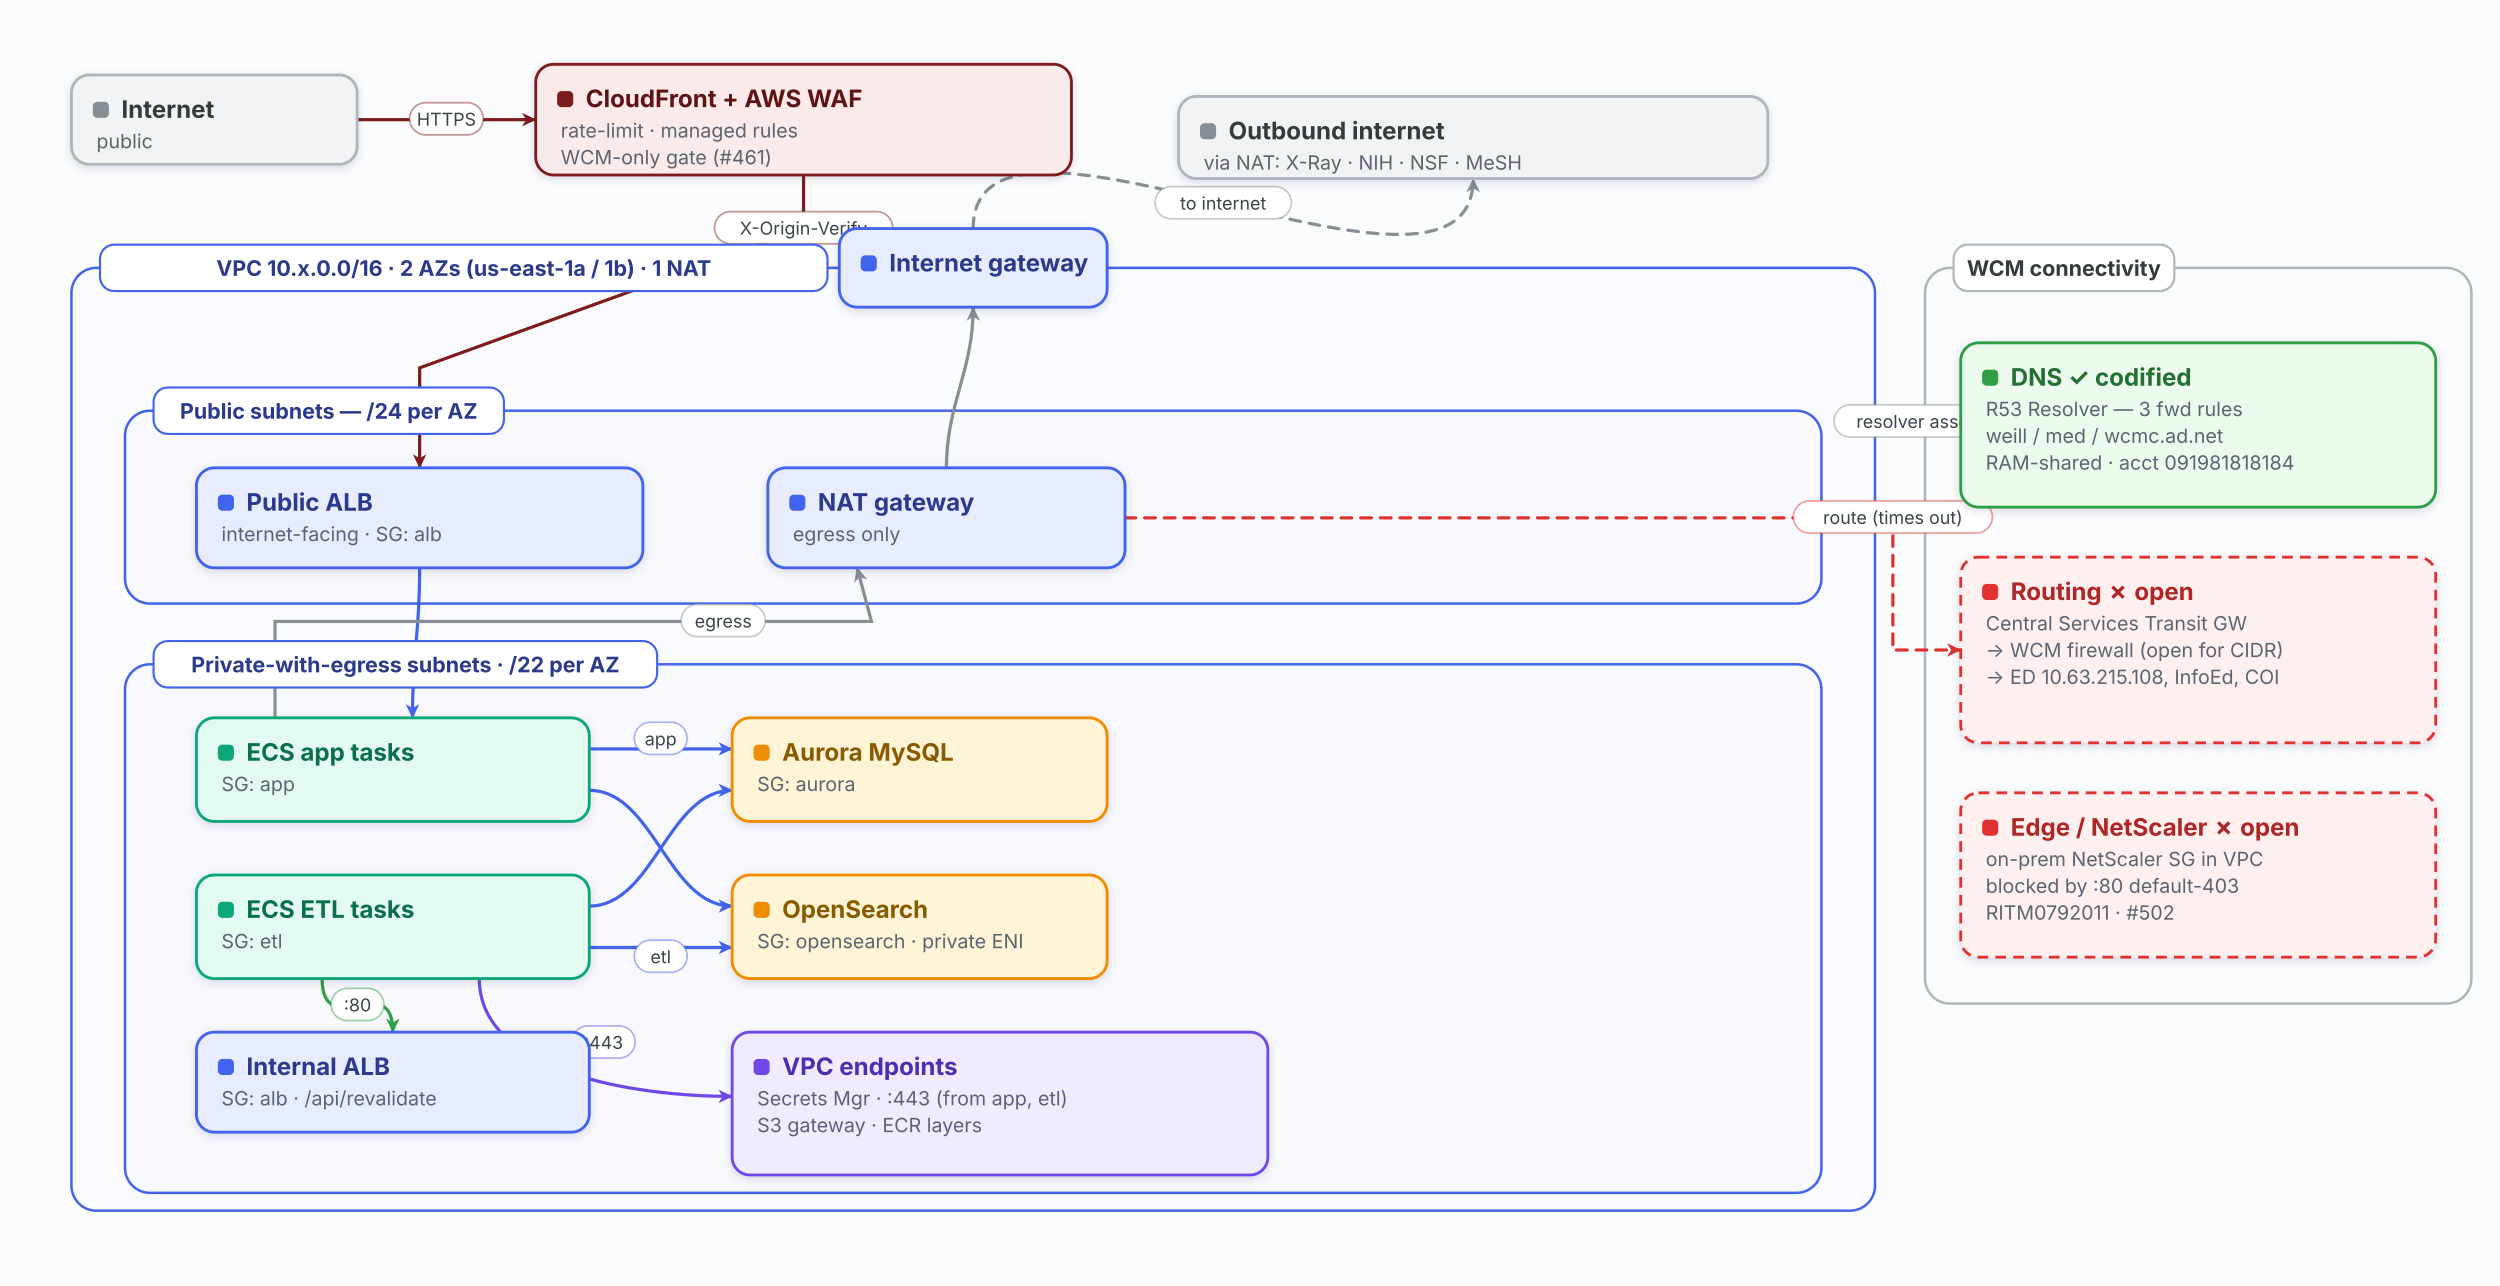
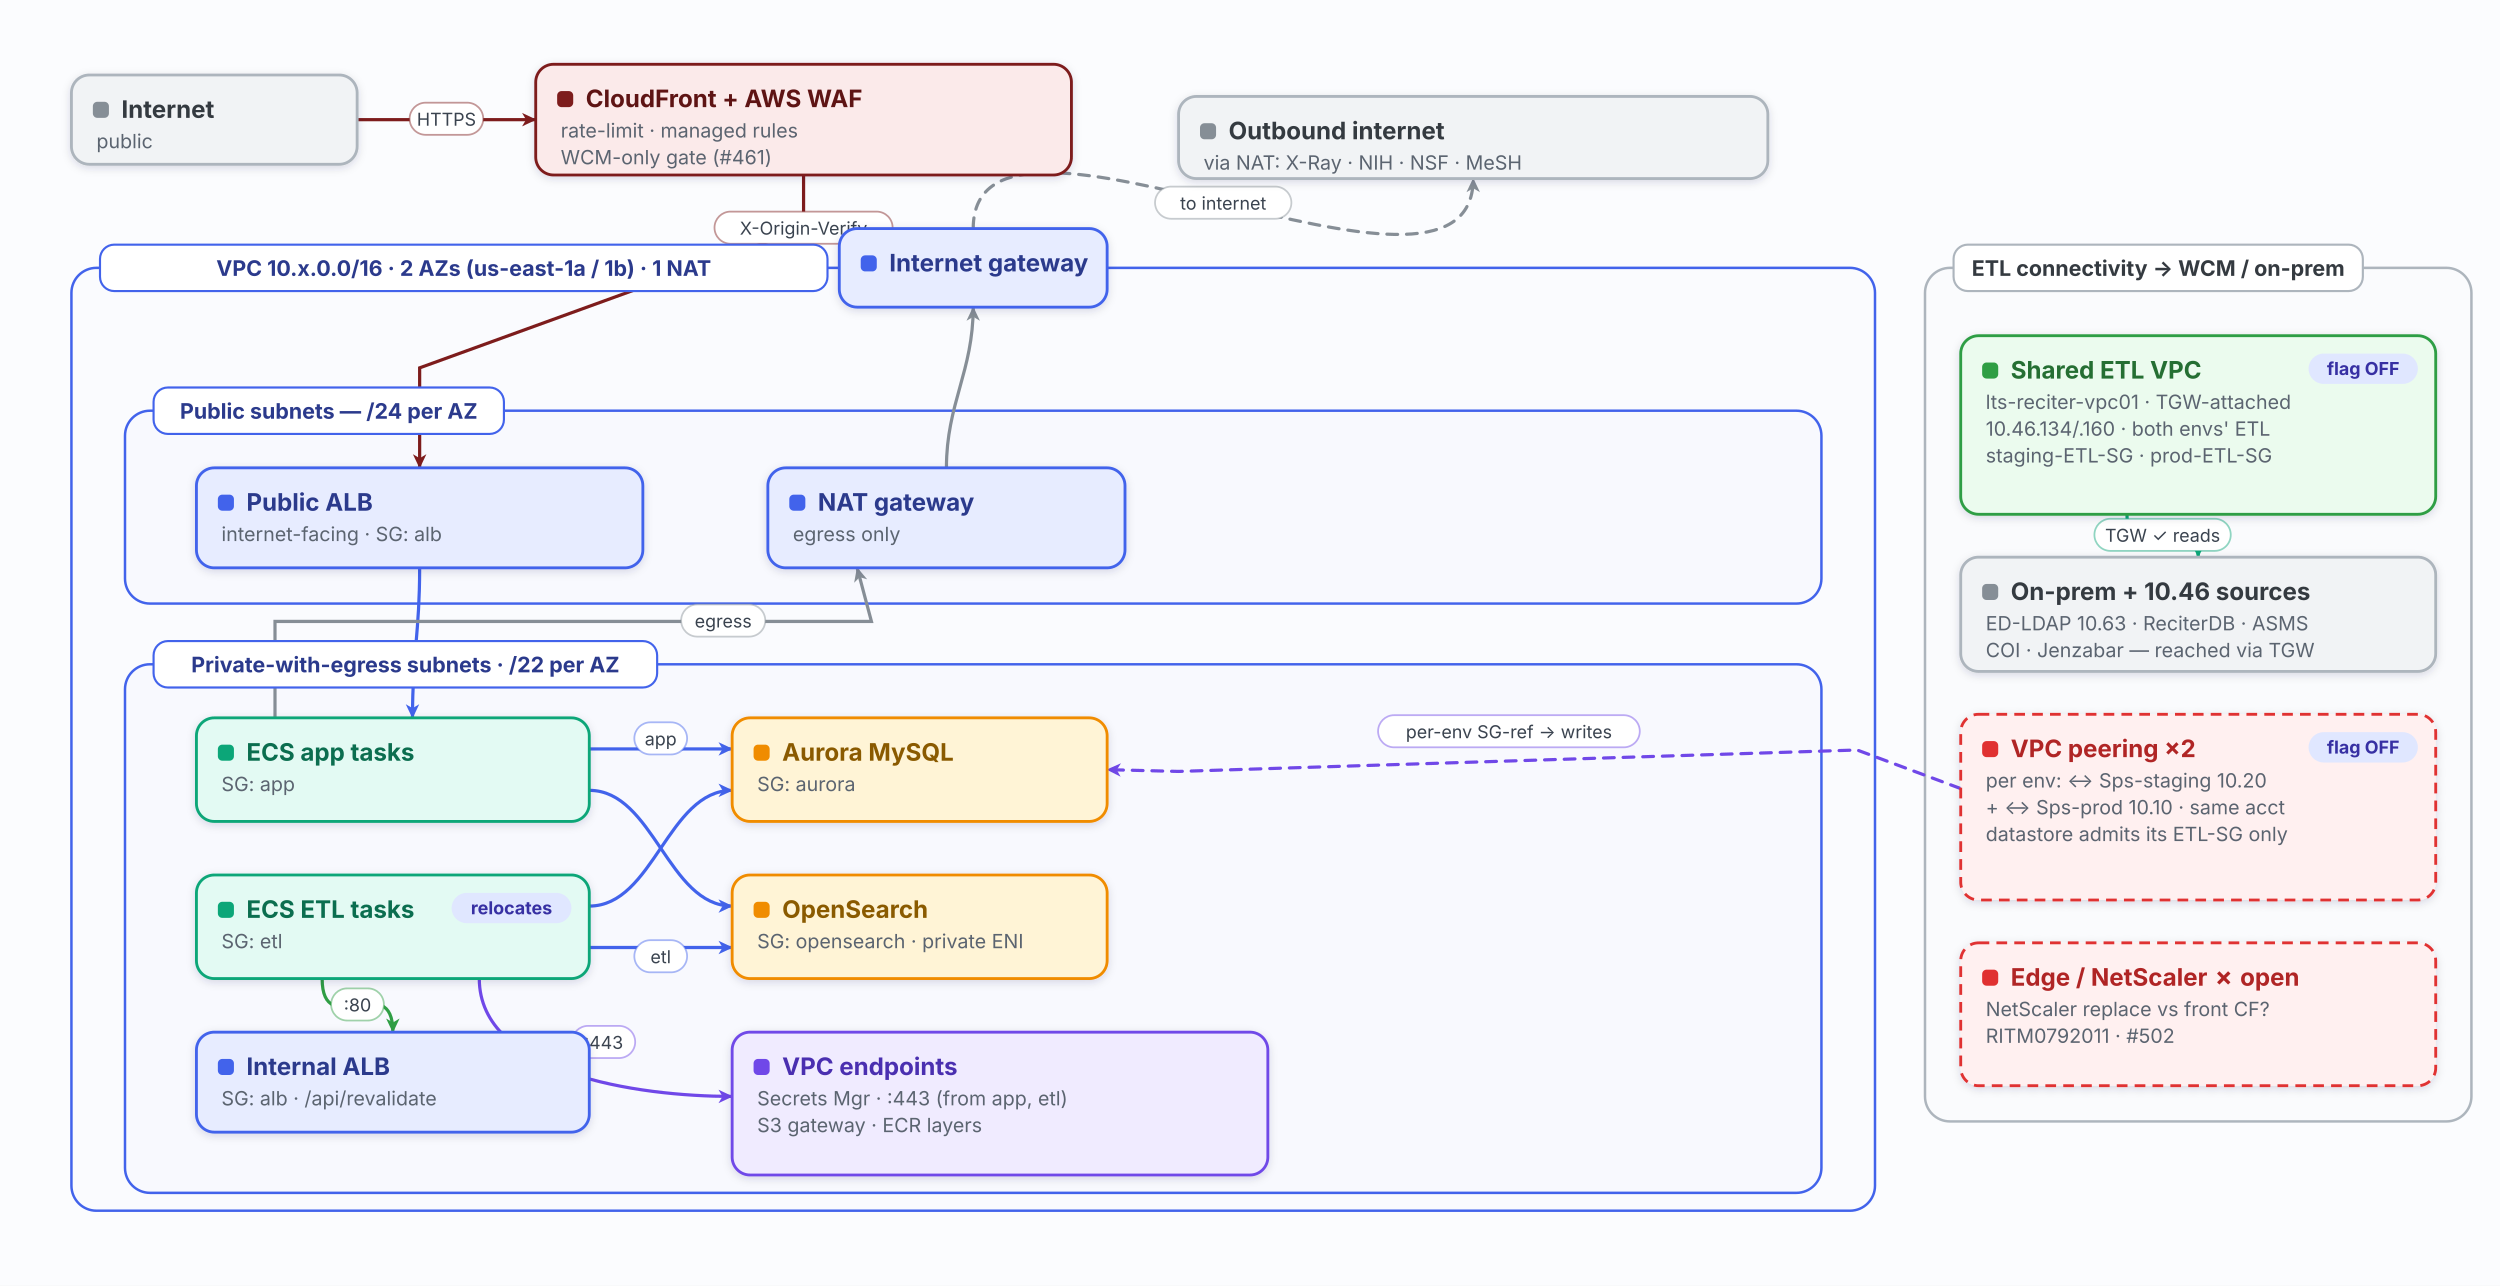
<svg xmlns="http://www.w3.org/2000/svg" viewBox="0 0 1400 720" width="1400" height="720" font-family="Inter,-apple-system,Segoe UI,Helvetica,Arial,sans-serif">
  <rect width="100%" height="100%" fill="#fbfcfe" />
  <defs>
    <filter id="sh" x="-25%" y="-25%" width="150%" height="150%">
      <feDropShadow dx="0" dy="1.4" stdDeviation="2.4" flood-color="#0b1f3a" flood-opacity="0.14" />
    </filter>
    <marker id="mGray" viewBox="0 0 10 10" refX="9" refY="5" markerWidth="9" markerHeight="9" markerUnits="userSpaceOnUse" orient="auto-start-reverse">
      <path d="M0.5,0.8 L9.4,5 L0.5,9.2 L3,5 Z" fill="#868e96" />
    </marker>
    <marker id="mMaroon" viewBox="0 0 10 10" refX="9" refY="5" markerWidth="9" markerHeight="9" markerUnits="userSpaceOnUse" orient="auto-start-reverse">
      <path d="M0.5,0.8 L9.4,5 L0.5,9.2 L3,5 Z" fill="#7d1c1c" />
    </marker>
    <marker id="mRed" viewBox="0 0 10 10" refX="9" refY="5" markerWidth="9" markerHeight="9" markerUnits="userSpaceOnUse" orient="auto-start-reverse">
      <path d="M0.5,0.8 L9.4,5 L0.5,9.2 L3,5 Z" fill="#e03131" />
    </marker>
    <marker id="mGreen" viewBox="0 0 10 10" refX="9" refY="5" markerWidth="9" markerHeight="9" markerUnits="userSpaceOnUse" orient="auto-start-reverse">
      <path d="M0.5,0.8 L9.4,5 L0.5,9.2 L3,5 Z" fill="#2f9e44" />
    </marker>
    <marker id="mIndigo" viewBox="0 0 10 10" refX="9" refY="5" markerWidth="9" markerHeight="9" markerUnits="userSpaceOnUse" orient="auto-start-reverse">
      <path d="M0.5,0.8 L9.4,5 L0.5,9.2 L3,5 Z" fill="#4263eb" />
    </marker>
    <marker id="mViolet" viewBox="0 0 10 10" refX="9" refY="5" markerWidth="9" markerHeight="9" markerUnits="userSpaceOnUse" orient="auto-start-reverse">
      <path d="M0.5,0.8 L9.4,5 L0.5,9.2 L3,5 Z" fill="#7048e8" />
    </marker>
    <marker id="mAmber" viewBox="0 0 10 10" refX="9" refY="5" markerWidth="9" markerHeight="9" markerUnits="userSpaceOnUse" orient="auto-start-reverse">
      <path d="M0.5,0.8 L9.4,5 L0.5,9.2 L3,5 Z" fill="#f08c00" />
    </marker>
    <marker id="mTeal" viewBox="0 0 10 10" refX="9" refY="5" markerWidth="9" markerHeight="9" markerUnits="userSpaceOnUse" orient="auto-start-reverse">
      <path d="M0.5,0.8 L9.4,5 L0.5,9.2 L3,5 Z" fill="#0ca678" />
    </marker>
  </defs>
  <rect x="40" y="150" width="1010" height="528" rx="14" fill="#e7ecff" fill-opacity="0.05" stroke="#4263eb" stroke-width="1.4" />
  <rect x="70" y="230" width="950" height="108" rx="14" fill="#e7ecff" fill-opacity="0.12" stroke="#4263eb" stroke-width="1.4" />
  <rect x="70" y="372" width="950" height="296" rx="14" fill="#e7ecff" fill-opacity="0.12" stroke="#4263eb" stroke-width="1.4" />
-   <rect x="1078" y="150" width="306" height="412" rx="14" fill="#f1f3f5" fill-opacity="0.12" stroke="#adb5bd" stroke-width="1.4" />
+   <rect x="1078" y="150" width="306" height="478" rx="14" fill="#f1f3f5" fill-opacity="0.12" stroke="#adb5bd" stroke-width="1.4" />
  <path d="M200,67 C236,67 264,67 300,67" fill="none" stroke="#7d1c1c" stroke-width="1.8" stroke-linecap="round" marker-end="url(#mMaroon)" />
  <path d="M450,98 L450,128 L235,206 L235,262" fill="none" stroke="#7d1c1c" stroke-width="1.8" stroke-linecap="round" marker-end="url(#mMaroon)" />
  <path d="M235,318 C235,354 231,366 231,402" fill="none" stroke="#4263eb" stroke-width="1.8" stroke-linecap="round" marker-end="url(#mIndigo)" />
  <path d="M330,419.4 C366,419.4 374,419.4 410,419.4" fill="none" stroke="#4263eb" stroke-width="1.8" stroke-linecap="round" marker-end="url(#mIndigo)" />
  <path d="M330,530.6 C366,530.6 374,530.6 410,530.6" fill="none" stroke="#4263eb" stroke-width="1.8" stroke-linecap="round" marker-end="url(#mIndigo)" />
  <path d="M330,442.6 C366,442.6 374,507.4 410,507.4" fill="none" stroke="#4263eb" stroke-width="1.8" stroke-linecap="round" marker-end="url(#mIndigo)" />
  <path d="M330,507.4 C366,507.4 374,442.6 410,442.6" fill="none" stroke="#4263eb" stroke-width="1.8" stroke-linecap="round" marker-end="url(#mIndigo)" />
  <path d="M268.4,548 C268.4,601.117 356.883,614 410,614" fill="none" stroke="#7048e8" stroke-width="1.8" stroke-linecap="round" marker-end="url(#mViolet)" />
  <path d="M180.4,548 C180.4,584 220,542 220,578" fill="none" stroke="#2f9e44" stroke-width="1.8" stroke-linecap="round" marker-end="url(#mGreen)" />
  <path d="M154,402 L154,348 L488,348 L480,318" fill="none" stroke="#868e96" stroke-width="1.8" stroke-linecap="round" marker-end="url(#mGray)" />
  <path d="M530,262 C530,226 545,208 545,172" fill="none" stroke="#868e96" stroke-width="1.8" stroke-linecap="round" marker-end="url(#mGray)" />
  <path d="M545,128 C545,32.325 825,195.675 825,100" fill="none" stroke="#868e96" stroke-width="1.8" stroke-linecap="round" stroke-dasharray="6 5" marker-end="url(#mGray)" />
-   <path d="M630,290 L1060,290 L1060,364 L1098,364" fill="none" stroke="#e03131" stroke-width="1.8" stroke-linecap="round" stroke-dasharray="6 5" marker-end="url(#mRed)" />
-   <path d="M1050,234.48 C1086,234.48 1062,238 1098,238" fill="none" stroke="#868e96" stroke-width="1.8" stroke-linecap="round" stroke-dasharray="6 5" marker-end="url(#mGray)" />
+   <path d="M1191.1,288 C1191.1,324 1231,276 1231,312" fill="none" stroke="#0ca678" stroke-width="1.8" stroke-linecap="round" marker-end="url(#mTeal)" />
+   <path d="M1098,441.6 L1040,420 L660,432 L620,431" fill="none" stroke="#7048e8" stroke-width="1.8" stroke-linecap="round" stroke-dasharray="6 5" marker-end="url(#mViolet)" />
  <rect x="229.375" y="57.5" width="41.25" height="18" rx="9" fill="#ffffff" stroke="#7d1c1c" stroke-opacity="0.45" />
  <text x="250" y="70.4" font-size="10" fill="#3a434f" text-anchor="middle">HTTPS</text>
  <rect x="400.125" y="118.5" width="99.75" height="18" rx="9" fill="#ffffff" stroke="#7d1c1c" stroke-opacity="0.45" />
  <text x="450" y="131.4" font-size="10" fill="#3a434f" text-anchor="middle">X-Origin-Verify</text>
  <rect x="355.225" y="404.5" width="29.55" height="18" rx="9" fill="#ffffff" stroke="#4263eb" stroke-opacity="0.45" />
  <text x="370" y="417.4" font-size="10" fill="#3a434f" text-anchor="middle">app</text>
  <rect x="355.225" y="526.5" width="29.55" height="18" rx="9" fill="#ffffff" stroke="#4263eb" stroke-opacity="0.45" />
  <text x="370" y="539.4" font-size="10" fill="#3a434f" text-anchor="middle">etl</text>
  <rect x="320.3" y="574.5" width="35.4" height="18" rx="9" fill="#ffffff" stroke="#7048e8" stroke-opacity="0.45" />
  <text x="338" y="587.4" font-size="10" fill="#3a434f" text-anchor="middle">:443</text>
  <rect x="185.425" y="553.5" width="29.55" height="18" rx="9" fill="#ffffff" stroke="#2f9e44" stroke-opacity="0.45" />
  <text x="200.2" y="566.4" font-size="10" fill="#3a434f" text-anchor="middle">:80</text>
  <rect x="381.45" y="338.5" width="47.1" height="18" rx="9" fill="#ffffff" stroke="#868e96" stroke-opacity="0.45" />
  <text x="405" y="351.4" font-size="10" fill="#3a434f" text-anchor="middle">egress</text>
  <rect x="646.825" y="104.5" width="76.35" height="18" rx="9" fill="#ffffff" stroke="#868e96" stroke-opacity="0.45" />
  <text x="685" y="117.4" font-size="10" fill="#3a434f" text-anchor="middle">to internet</text>
-   <rect x="1004.275" y="280.5" width="111.45" height="18" rx="9" fill="#ffffff" stroke="#e03131" stroke-opacity="0.45" />
-   <text x="1060" y="293.4" font-size="10" fill="#3a434f" text-anchor="middle">route (times out)</text>
-   <rect x="1027.05" y="226.74" width="93.9" height="18" rx="9" fill="#ffffff" stroke="#868e96" stroke-opacity="0.45" />
-   <text x="1074" y="239.64" font-size="10" fill="#3a434f" text-anchor="middle">resolver assoc</text>
+   <rect x="1172.875" y="290.5" width="76.35" height="18" rx="9" fill="#ffffff" stroke="#0ca678" stroke-opacity="0.45" />
+   <text x="1211.05" y="303.4" font-size="10" fill="#3a434f" text-anchor="middle">TGW ✓ reads</text>
+   <rect x="771.725" y="400.5" width="146.55" height="18" rx="9" fill="#ffffff" stroke="#7048e8" stroke-opacity="0.45" />
+   <text x="845" y="413.4" font-size="10" fill="#3a434f" text-anchor="middle">per-env SG-ref → writes</text>
  <g>
    <rect x="56" y="137" width="407.4" height="26" rx="8" fill="#ffffff" stroke="#4263eb" stroke-width="1.2" />
    <text x="259.7" y="154.5" font-size="12" font-weight="700" fill="#2b3a8c" text-anchor="middle">VPC   10.x.0.0/16   ·   2 AZs (us-east-1a / 1b)   ·   1 NAT</text>
  </g>
  <g>
    <rect x="86" y="217" width="196.2" height="26" rx="8" fill="#ffffff" stroke="#4263eb" stroke-width="1.2" />
    <text x="184.1" y="234.5" font-size="12" font-weight="700" fill="#2b3a8c" text-anchor="middle">Public subnets — /24 per AZ</text>
  </g>
  <g>
    <rect x="86" y="359" width="282" height="26" rx="8" fill="#ffffff" stroke="#4263eb" stroke-width="1.2" />
    <text x="227" y="376.5" font-size="12" font-weight="700" fill="#2b3a8c" text-anchor="middle">Private-with-egress subnets · /22 per AZ</text>
  </g>
  <g>
-     <rect x="1094" y="137" width="123.6" height="26" rx="8" fill="#ffffff" stroke="#adb5bd" stroke-width="1.2" />
-     <text x="1155.8" y="154.5" font-size="12" font-weight="700" fill="#343a40" text-anchor="middle">WCM connectivity</text>
+     <rect x="1094" y="137" width="229.2" height="26" rx="8" fill="#ffffff" stroke="#adb5bd" stroke-width="1.2" />
+     <text x="1208.6" y="154.5" font-size="12" font-weight="700" fill="#343a40" text-anchor="middle">ETL connectivity → WCM / on-prem</text>
  </g>
  <g>
    <rect x="40" y="42" width="160" height="50" rx="10" fill="#f1f3f5" stroke="#adb5bd" stroke-width="1.6" filter="url(#sh)" />
    <rect x="52" y="57" width="9" height="9" rx="2.5" fill="#868e96" />
    <text x="68" y="66" font-size="13.5" font-weight="700" fill="#343a40">Internet</text>
    <text x="54" y="83" font-size="11" fill="#5b6470">public</text>
  </g>
  <g>
    <rect x="300" y="36" width="300" height="62" rx="10" fill="#fbeaea" stroke="#7d1c1c" stroke-width="1.6" filter="url(#sh)" />
    <rect x="312" y="51" width="9" height="9" rx="2.5" fill="#7d1c1c" />
    <text x="328" y="60" font-size="13.5" font-weight="700" fill="#5e1414">CloudFront + AWS WAF</text>
    <text x="314" y="77" font-size="11" fill="#5b6470">rate-limit · managed rules</text>
    <text x="314" y="92" font-size="11" fill="#5b6470">WCM-only gate (#461)</text>
  </g>
  <g>
    <rect x="660" y="54" width="330" height="46" rx="10" fill="#f1f3f5" stroke="#adb5bd" stroke-width="1.6" filter="url(#sh)" />
    <rect x="672" y="69" width="9" height="9" rx="2.5" fill="#868e96" />
    <text x="688" y="78" font-size="13.5" font-weight="700" fill="#343a40">Outbound internet</text>
    <text x="674" y="95" font-size="11" fill="#5b6470">via NAT: X-Ray · NIH · NSF · MeSH</text>
  </g>
  <g>
    <rect x="470" y="128" width="150" height="44" rx="10" fill="#e7ecff" stroke="#4263eb" stroke-width="1.6" filter="url(#sh)" />
    <rect x="482" y="143" width="9" height="9" rx="2.5" fill="#4263eb" />
    <text x="498" y="152" font-size="13.5" font-weight="700" fill="#2b3a8c">Internet gateway</text>
  </g>
  <g>
    <rect x="110" y="262" width="250" height="56" rx="10" fill="#e7ecff" stroke="#4263eb" stroke-width="1.6" filter="url(#sh)" />
    <rect x="122" y="277" width="9" height="9" rx="2.5" fill="#4263eb" />
    <text x="138" y="286" font-size="13.5" font-weight="700" fill="#2b3a8c">Public ALB</text>
    <text x="124" y="303" font-size="11" fill="#5b6470">internet-facing · SG: alb</text>
  </g>
  <g>
    <rect x="430" y="262" width="200" height="56" rx="10" fill="#e7ecff" stroke="#4263eb" stroke-width="1.6" filter="url(#sh)" />
    <rect x="442" y="277" width="9" height="9" rx="2.5" fill="#4263eb" />
    <text x="458" y="286" font-size="13.5" font-weight="700" fill="#2b3a8c">NAT gateway</text>
    <text x="444" y="303" font-size="11" fill="#5b6470">egress only</text>
  </g>
  <g>
    <rect x="110" y="402" width="220" height="58" rx="10" fill="#e3faf3" stroke="#0ca678" stroke-width="1.6" filter="url(#sh)" />
    <rect x="122" y="417" width="9" height="9" rx="2.5" fill="#0ca678" />
    <text x="138" y="426" font-size="13.5" font-weight="700" fill="#0b6e4f">ECS app tasks</text>
    <text x="124" y="443" font-size="11" fill="#5b6470">SG: app</text>
  </g>
  <g>
    <rect x="110" y="490" width="220" height="58" rx="10" fill="#e3faf3" stroke="#0ca678" stroke-width="1.6" filter="url(#sh)" />
    <rect x="122" y="505" width="9" height="9" rx="2.5" fill="#0ca678" />
    <text x="138" y="514" font-size="13.5" font-weight="700" fill="#0b6e4f">ECS ETL tasks</text>
    <text x="124" y="531" font-size="11" fill="#5b6470">SG: etl</text>
+     <rect x="252.9" y="500" width="67.1" height="17" rx="8.5" fill="#e0e7ff" />
+     <text x="286.45" y="512" font-size="10" font-weight="700" fill="#3730a3" text-anchor="middle">relocates</text>
  </g>
  <g>
    <rect x="110" y="578" width="220" height="56" rx="10" fill="#e7ecff" stroke="#4263eb" stroke-width="1.6" filter="url(#sh)" />
    <rect x="122" y="593" width="9" height="9" rx="2.5" fill="#4263eb" />
    <text x="138" y="602" font-size="13.5" font-weight="700" fill="#2b3a8c">Internal ALB</text>
    <text x="124" y="619" font-size="11" fill="#5b6470">SG: alb · /api/revalidate</text>
  </g>
  <g>
    <rect x="410" y="402" width="210" height="58" rx="10" fill="#fff4d6" stroke="#f08c00" stroke-width="1.6" filter="url(#sh)" />
    <rect x="422" y="417" width="9" height="9" rx="2.5" fill="#f08c00" />
    <text x="438" y="426" font-size="13.5" font-weight="700" fill="#8a5a00">Aurora MySQL</text>
    <text x="424" y="443" font-size="11" fill="#5b6470">SG: aurora</text>
  </g>
  <g>
    <rect x="410" y="490" width="210" height="58" rx="10" fill="#fff4d6" stroke="#f08c00" stroke-width="1.6" filter="url(#sh)" />
    <rect x="422" y="505" width="9" height="9" rx="2.5" fill="#f08c00" />
    <text x="438" y="514" font-size="13.5" font-weight="700" fill="#8a5a00">OpenSearch</text>
    <text x="424" y="531" font-size="11" fill="#5b6470">SG: opensearch · private ENI</text>
  </g>
  <g>
    <rect x="410" y="578" width="300" height="80" rx="10" fill="#f0ebff" stroke="#7048e8" stroke-width="1.6" filter="url(#sh)" />
    <rect x="422" y="593" width="9" height="9" rx="2.5" fill="#7048e8" />
    <text x="438" y="602" font-size="13.5" font-weight="700" fill="#4a2fb0">VPC endpoints</text>
    <text x="424" y="619" font-size="11" fill="#5b6470">Secrets Mgr · :443 (from app, etl)</text>
    <text x="424" y="634" font-size="11" fill="#5b6470">S3 gateway · ECR layers</text>
  </g>
  <g>
-     <rect x="1098" y="192" width="266" height="92" rx="10" fill="#ebfbee" stroke="#2f9e44" stroke-width="1.6" filter="url(#sh)" />
-     <rect x="1110" y="207" width="9" height="9" rx="2.5" fill="#2f9e44" />
-     <text x="1126" y="216" font-size="13.5" font-weight="700" fill="#256f33">DNS  ✓ codified</text>
-     <text x="1112" y="233" font-size="11" fill="#5b6470">R53 Resolver — 3 fwd rules</text>
-     <text x="1112" y="248" font-size="11" fill="#5b6470">weill / med / wcmc.ad.net</text>
-     <text x="1112" y="263" font-size="11" fill="#5b6470">RAM-shared · acct 091981818184</text>
+     <rect x="1098" y="188" width="266" height="100" rx="10" fill="#ebfbee" stroke="#2f9e44" stroke-width="1.6" filter="url(#sh)" />
+     <rect x="1110" y="203" width="9" height="9" rx="2.5" fill="#2f9e44" />
+     <text x="1126" y="212" font-size="13.5" font-weight="700" fill="#256f33">Shared ETL VPC</text>
+     <text x="1112" y="229" font-size="11" fill="#5b6470">lts-reciter-vpc01 · TGW-attached</text>
+     <text x="1112" y="244" font-size="11" fill="#5b6470">10.46.134/.160 · both envs' ETL</text>
+     <text x="1112" y="259" font-size="11" fill="#5b6470">staging-ETL-SG · prod-ETL-SG</text>
+     <rect x="1292.8" y="198" width="61.2" height="17" rx="8.5" fill="#e0e7ff" />
+     <text x="1323.4" y="210" font-size="10" font-weight="700" fill="#3730a3" text-anchor="middle">flag OFF</text>
  </g>
  <g>
-     <rect x="1098" y="312" width="266" height="104" rx="10" fill="#fff0f0" stroke="#e03131" stroke-width="1.6" stroke-dasharray="6 4" filter="url(#sh)" />
-     <rect x="1110" y="327" width="9" height="9" rx="2.5" fill="#e03131" />
-     <text x="1126" y="336" font-size="13.5" font-weight="700" fill="#b02525">Routing  ✗ open</text>
-     <text x="1112" y="353" font-size="11" fill="#5b6470">Central Services Transit GW</text>
-     <text x="1112" y="368" font-size="11" fill="#5b6470">-&gt; WCM firewall (open for CIDR)</text>
-     <text x="1112" y="383" font-size="11" fill="#5b6470">-&gt; ED 10.63.215.108, InfoEd, COI</text>
+     <rect x="1098" y="312" width="266" height="64" rx="10" fill="#f1f3f5" stroke="#adb5bd" stroke-width="1.6" filter="url(#sh)" />
+     <rect x="1110" y="327" width="9" height="9" rx="2.5" fill="#868e96" />
+     <text x="1126" y="336" font-size="13.5" font-weight="700" fill="#343a40">On-prem + 10.46 sources</text>
+     <text x="1112" y="353" font-size="11" fill="#5b6470">ED-LDAP 10.63 · ReciterDB · ASMS</text>
+     <text x="1112" y="368" font-size="11" fill="#5b6470">COI · Jenzabar — reached via TGW</text>
  </g>
  <g>
-     <rect x="1098" y="444" width="266" height="92" rx="10" fill="#fff0f0" stroke="#e03131" stroke-width="1.6" stroke-dasharray="6 4" filter="url(#sh)" />
-     <rect x="1110" y="459" width="9" height="9" rx="2.5" fill="#e03131" />
-     <text x="1126" y="468" font-size="13.5" font-weight="700" fill="#b02525">Edge / NetScaler  ✗ open</text>
-     <text x="1112" y="485" font-size="11" fill="#5b6470">on-prem NetScaler SG in VPC</text>
-     <text x="1112" y="500" font-size="11" fill="#5b6470">blocked by :80 default-403</text>
-     <text x="1112" y="515" font-size="11" fill="#5b6470">RITM0792011 · #502</text>
+     <rect x="1098" y="400" width="266" height="104" rx="10" fill="#fff0f0" stroke="#e03131" stroke-width="1.6" stroke-dasharray="6 4" filter="url(#sh)" />
+     <rect x="1110" y="415" width="9" height="9" rx="2.5" fill="#e03131" />
+     <text x="1126" y="424" font-size="13.5" font-weight="700" fill="#b02525">VPC peering ×2</text>
+     <text x="1112" y="441" font-size="11" fill="#5b6470">per env: ↔ Sps-staging 10.20</text>
+     <text x="1112" y="456" font-size="11" fill="#5b6470">+ ↔ Sps-prod 10.10 · same acct</text>
+     <text x="1112" y="471" font-size="11" fill="#5b6470">datastore admits its ETL-SG only</text>
+     <rect x="1292.8" y="410" width="61.2" height="17" rx="8.5" fill="#e0e7ff" />
+     <text x="1323.4" y="422" font-size="10" font-weight="700" fill="#3730a3" text-anchor="middle">flag OFF</text>
+   </g>
+   <g>
+     <rect x="1098" y="528" width="266" height="80" rx="10" fill="#fff0f0" stroke="#e03131" stroke-width="1.6" stroke-dasharray="6 4" filter="url(#sh)" />
+     <rect x="1110" y="543" width="9" height="9" rx="2.5" fill="#e03131" />
+     <text x="1126" y="552" font-size="13.5" font-weight="700" fill="#b02525">Edge / NetScaler  ✗ open</text>
+     <text x="1112" y="569" font-size="11" fill="#5b6470">NetScaler replace vs front CF?</text>
+     <text x="1112" y="584" font-size="11" fill="#5b6470">RITM0792011 · #502</text>
  </g>
</svg>
